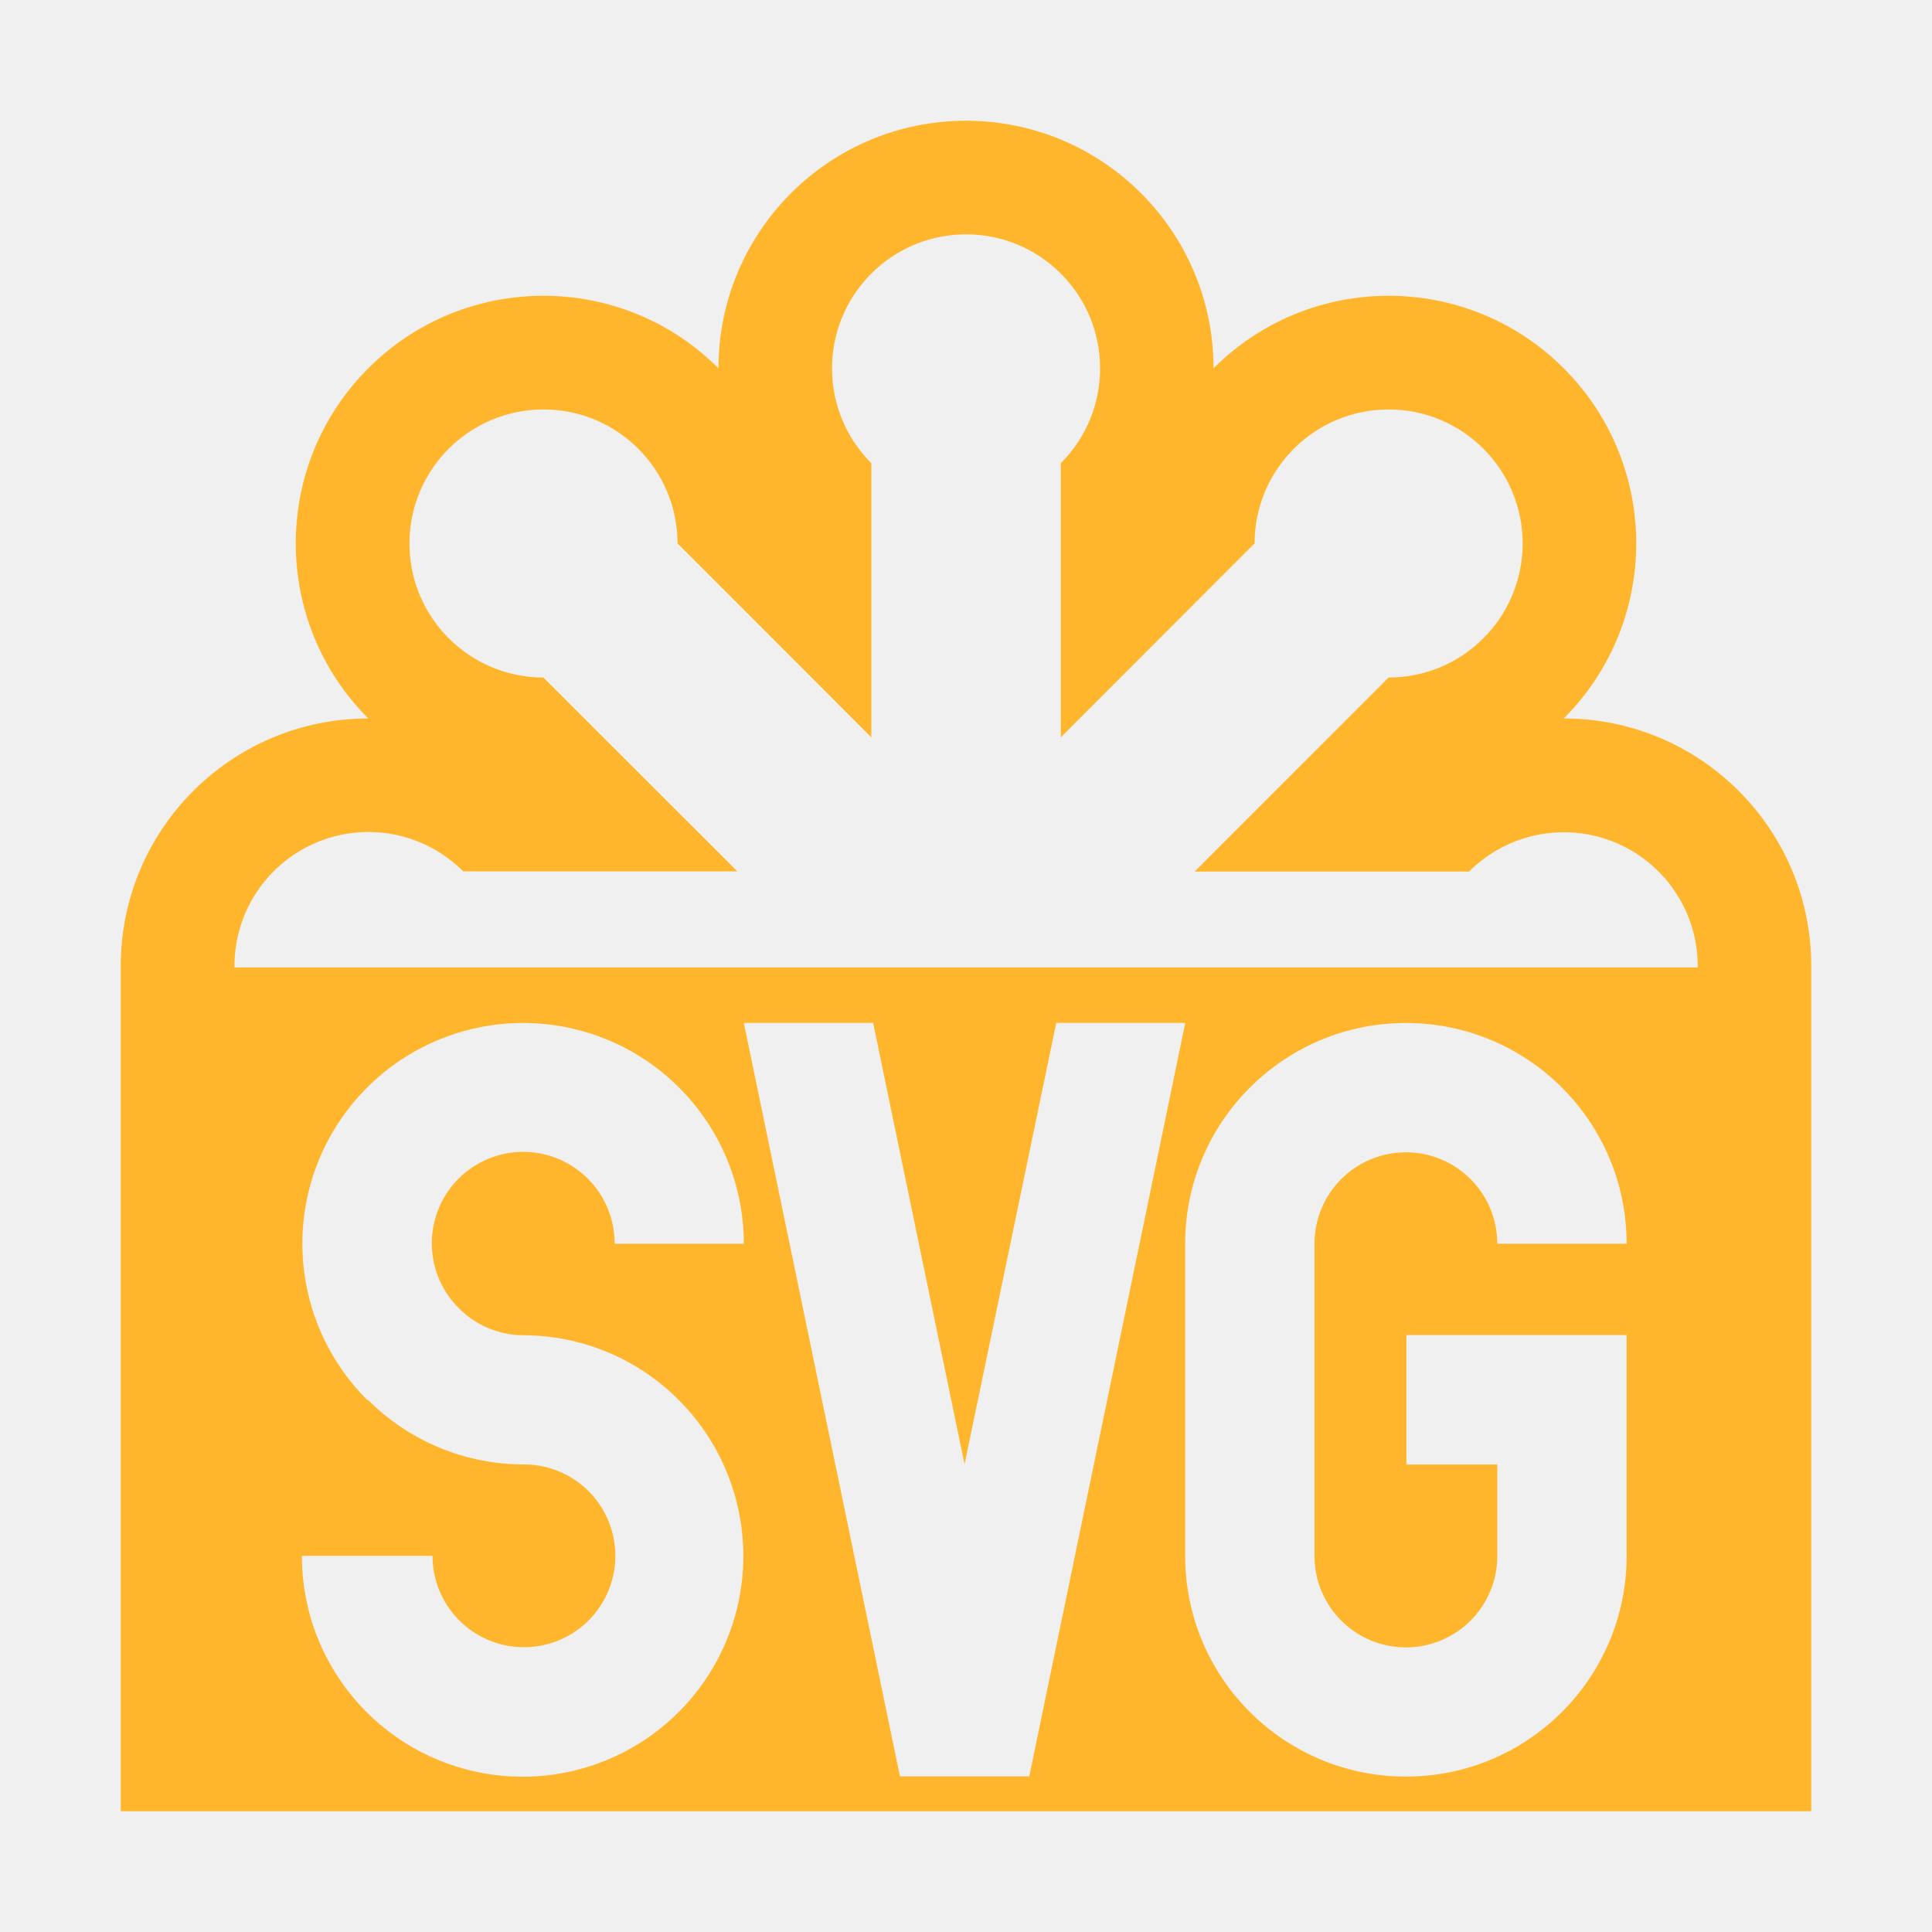
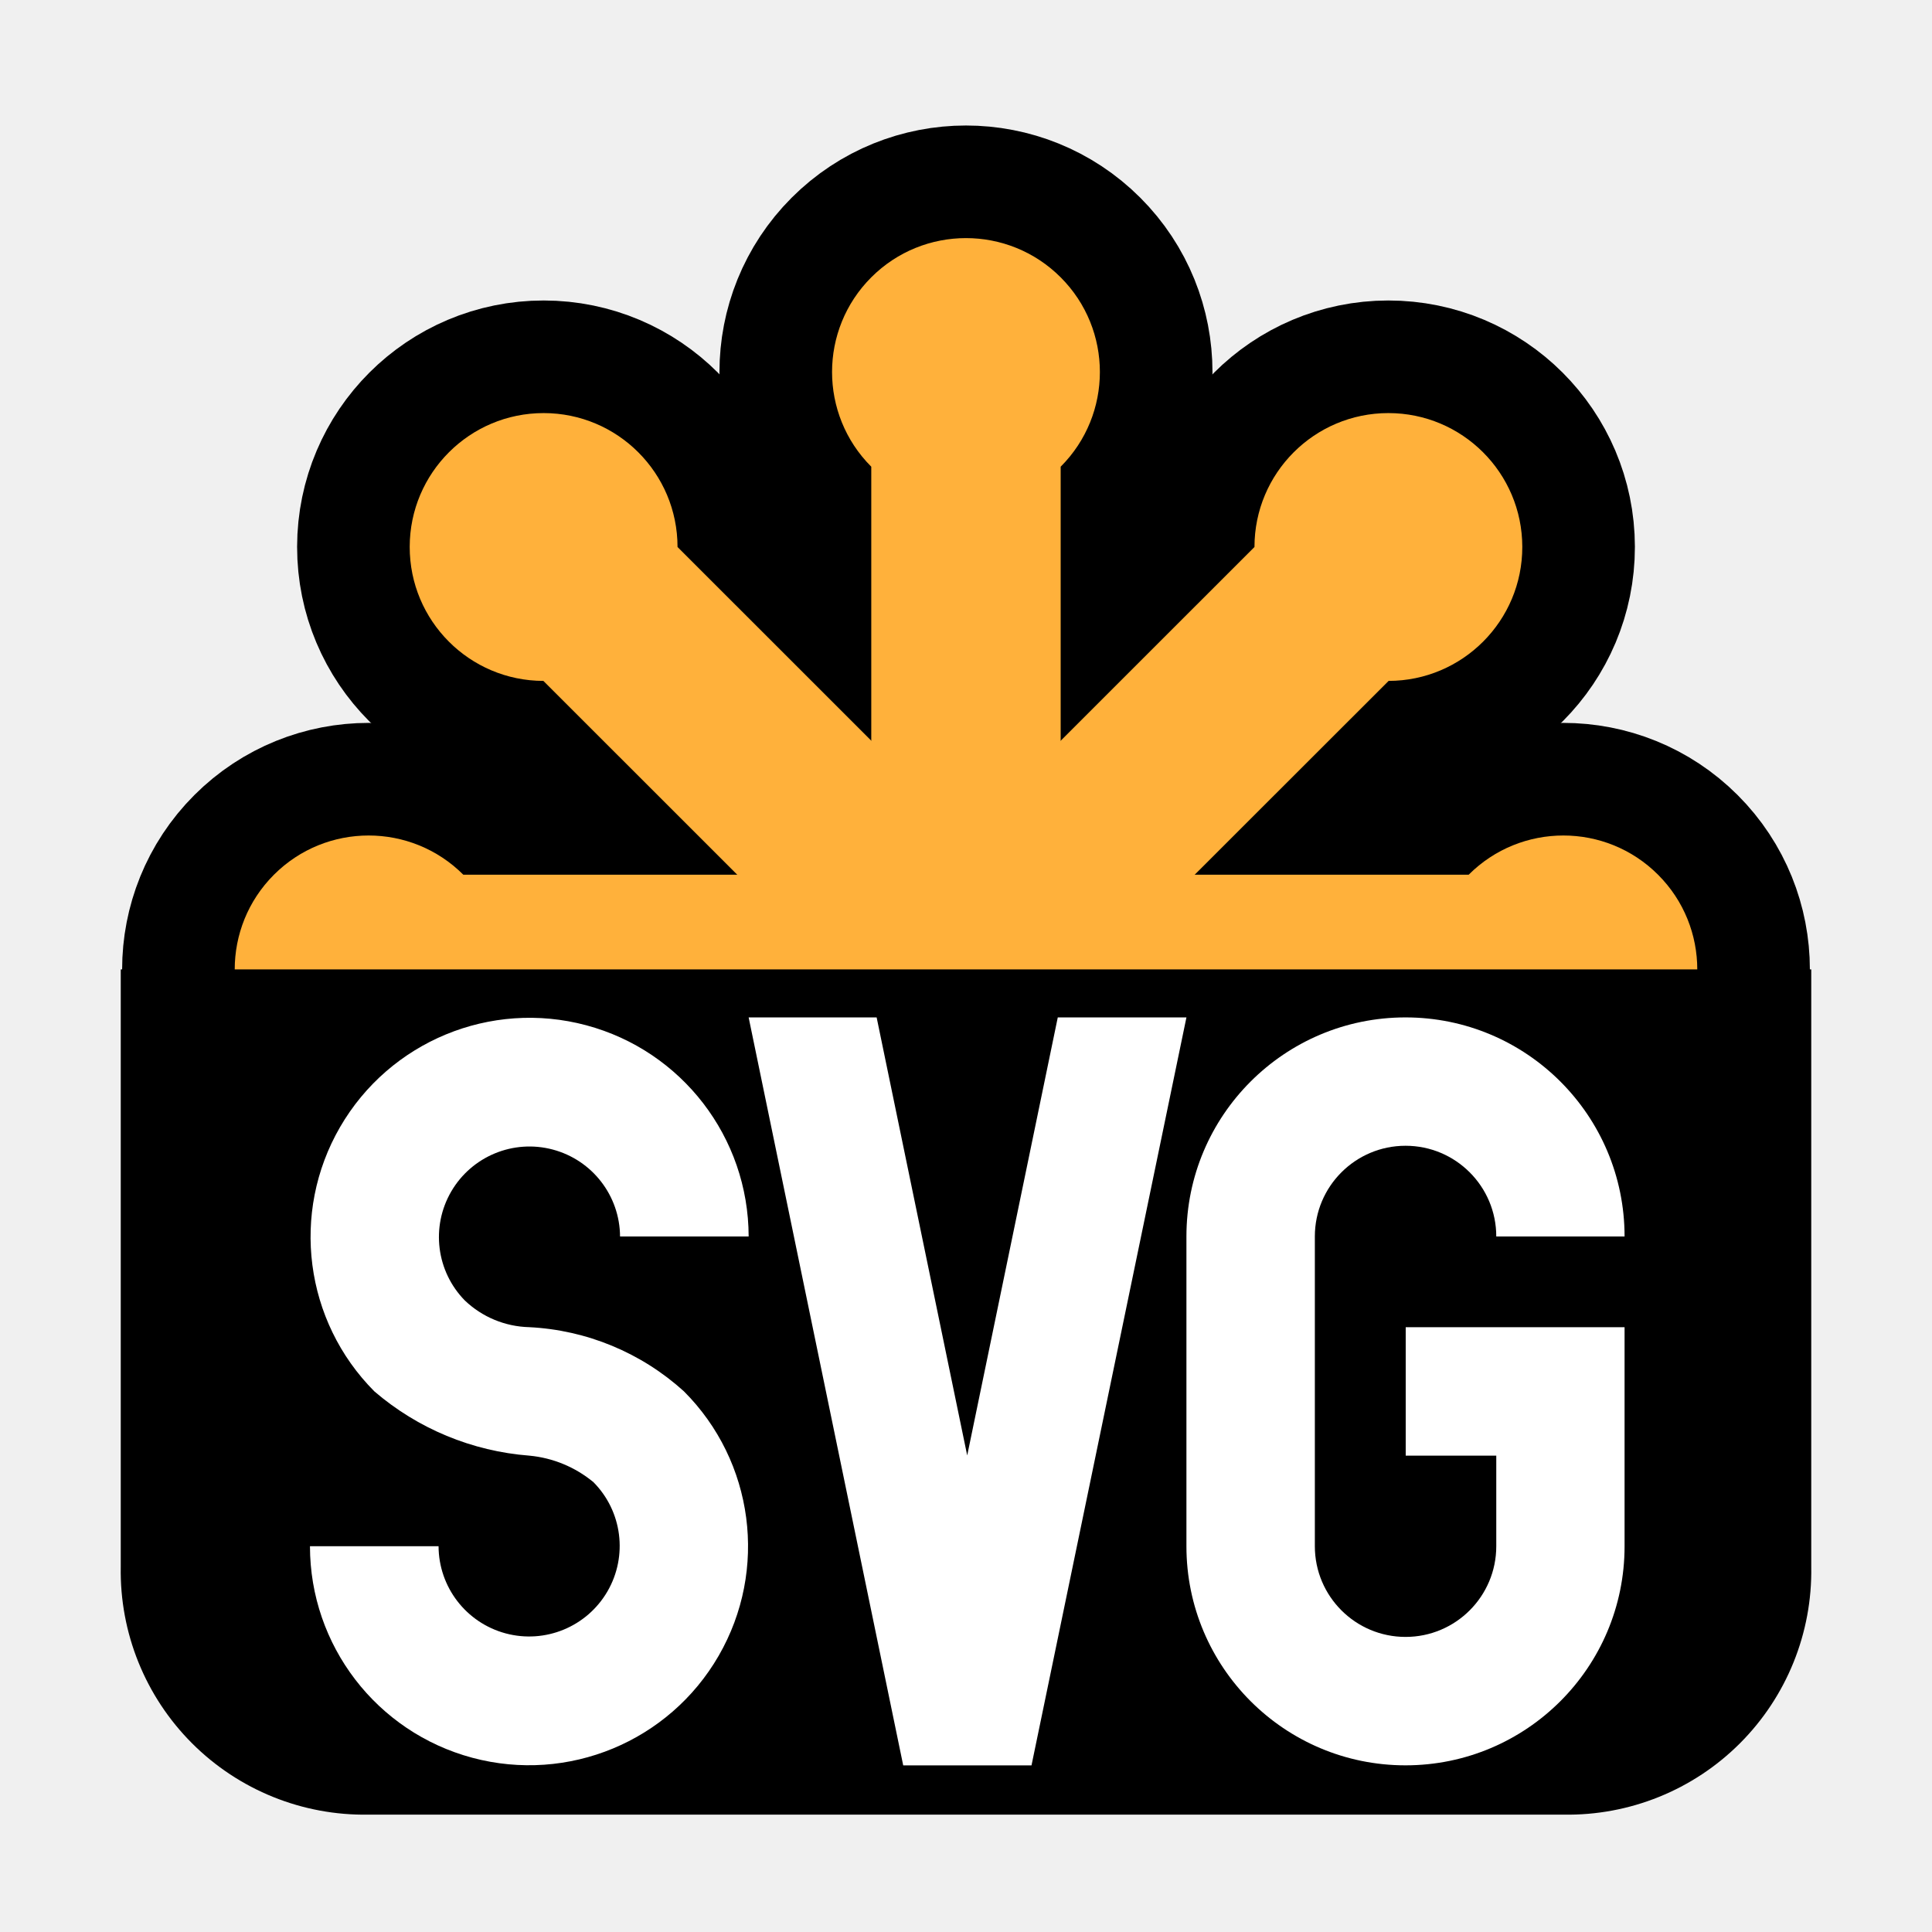
- <svg xmlns="http://www.w3.org/2000/svg" width="16px" height="16px" viewBox="0 0 16 16">
-   <path fill="#FFB62C" data-iconColor="SVG" d="M15,15H1V8.012H1S1,8,1,8a2.05,2.05,0,0,1,2.05-2.05,2.05,2.05,0,0,1,2.9-2.9,2.05,2.05,0,0,1,4.1,0,2.05,2.05,0,1,1,2.9,2.9A2.05,2.05,0,0,1,15,8s0,0.01,0,.014V15Zm-0.94-6.986s0-.008,0-0.012a1.109,1.109,0,0,0-1.894-.784H9.894L11.5,5.611A1.11,1.11,0,1,0,10.39,4.5L8.785,6.106V3.836a1.11,1.11,0,1,0-1.569,0v2.27L5.611,4.5A1.11,1.11,0,1,0,4.5,5.611L6.106,7.216H3.836A1.109,1.109,0,0,0,1.942,8s0,0.008,0,.012H14.058Zm-5.313.459L7.988,12.126,7.231,8.471H6.16l1.293,6.24H8.524l1.292-6.24H8.745Zm2.9,2.585v1.071H12.4v0.757h0a0.757,0.757,0,0,1-1.514,0h0V10.3a0.757,0.757,0,0,1,1.514,0h1.071a1.828,1.828,0,0,0-3.656,0h0v2.585h0a1.828,1.828,0,1,0,3.656,0h0V11.056H11.644Zm-8.6.535h0a1.824,1.824,0,0,0,1.293.535h0a0.757,0.757,0,0,1,.535.222h0a0.757,0.757,0,1,1-1.293.535H2.5a1.828,1.828,0,1,0,3.12-1.292h0a1.819,1.819,0,0,0-1.292-.535h0A0.755,0.755,0,0,1,3.8,10.834h0A0.757,0.757,0,1,1,5.09,10.3H6.16a1.828,1.828,0,1,0-3.12,1.293h0Z" />
+ <svg xmlns="http://www.w3.org/2000/svg" viewBox="0 0 32 32">
+   <path d="M7.674,14.488a2.218,2.218,0,1,0,0,3.137H24.326a2.218,2.218,0,1,0,0-3.137Z" style="fill:#ffb13b;stroke:#000;stroke-width:3.73px" />
+   <path d="M11.222,9.06A2.218,2.218,0,1,0,9,11.278L20.778,23.052A2.218,2.218,0,1,0,23,20.834Z" style="fill:#ffb13b;stroke:#000;stroke-width:3.73px" />
+   <path d="M17.568,7.73a2.218,2.218,0,1,0-3.137,0V24.382a2.218,2.218,0,1,0,3.137,0Z" style="fill:#ffb13b;stroke:#000;stroke-width:3.73px" />
+   <path d="M23,11.278A2.218,2.218,0,1,0,20.778,9.06L9,20.834a2.218,2.218,0,1,0,2.218,2.218Z" style="fill:#ffb13b;stroke:#000;stroke-width:3.73px" />
+   <path d="M7.674,14.488a2.218,2.218,0,1,0,0,3.137H24.326a2.218,2.218,0,1,0,0-3.137Z" style="fill:#ffb13b" />
+   <path d="M11.222,9.06A2.218,2.218,0,1,0,9,11.278L20.778,23.052A2.218,2.218,0,1,0,23,20.834Z" style="fill:#ffb13b" />
+   <path d="M17.568,7.73a2.218,2.218,0,1,0-3.137,0V24.382a2.218,2.218,0,1,0,3.137,0Z" style="fill:#ffb13b" />
+   <path d="M23,11.278A2.218,2.218,0,1,0,20.778,9.06L9,20.834a2.218,2.218,0,1,0,2.218,2.218Z" style="fill:#ffb13b" />
+   <path d="M2,16.056H30V25.95a4.035,4.035,0,0,1-4.106,4.106H6.106A4.035,4.035,0,0,1,2,25.95Z" />
+   <path d="M6.2,23.045A3.628,3.628,0,1,1,12.4,20.48H10.27A1.5,1.5,0,1,0,7.7,21.541h0a1.6,1.6,0,0,0,1.062.441h0a4.118,4.118,0,0,1,2.566,1.063h0a3.628,3.628,0,1,1-6.194,2.565H7.264A1.5,1.5,0,1,0,9.83,24.55h0a1.948,1.948,0,0,0-1.063-.44h0A4.465,4.465,0,0,1,6.2,23.045Z" style="fill:#fff" />
+   <path d="M19.651,16.852,17.085,29.24H14.96L12.4,16.852H14.52l1.5,7.255,1.5-7.255Z" style="fill:#fff" />
+   <path d="M23.28,21.983h3.628v3.628h0a3.628,3.628,0,1,1-7.257,0h0V20.48h0a3.628,3.628,0,0,1,7.257,0H24.783a1.5,1.5,0,1,0-3.005,0v5.13h0a1.5,1.5,0,0,0,3.005,0h0v-1.5h-1.5V21.983Z" style="fill:#fff" />
</svg>
